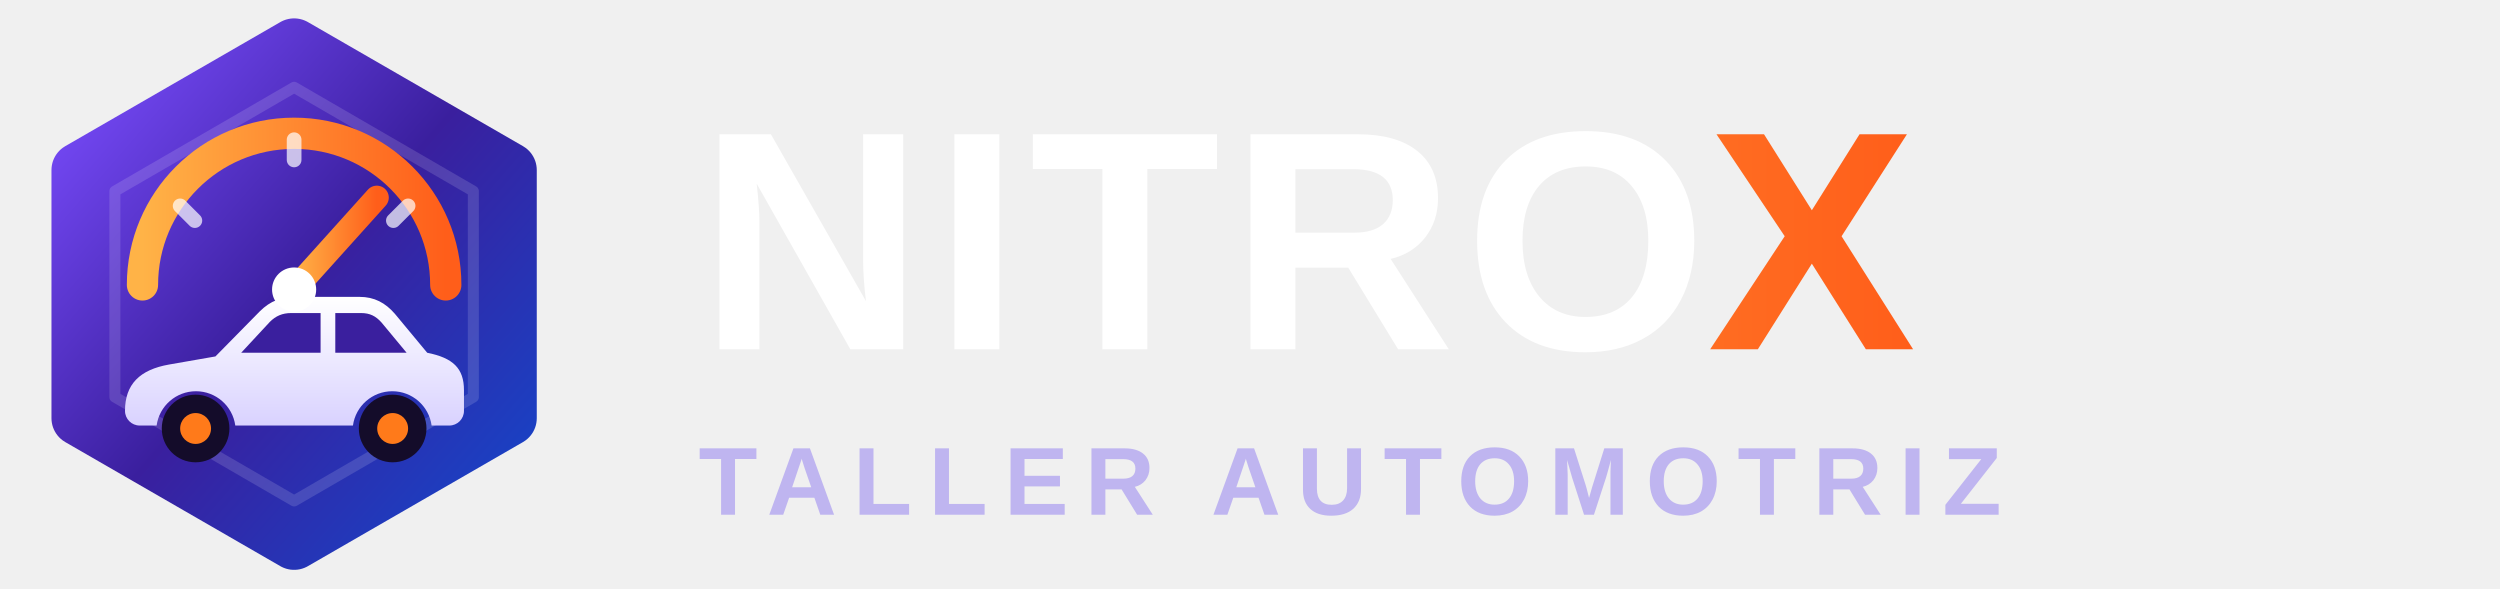
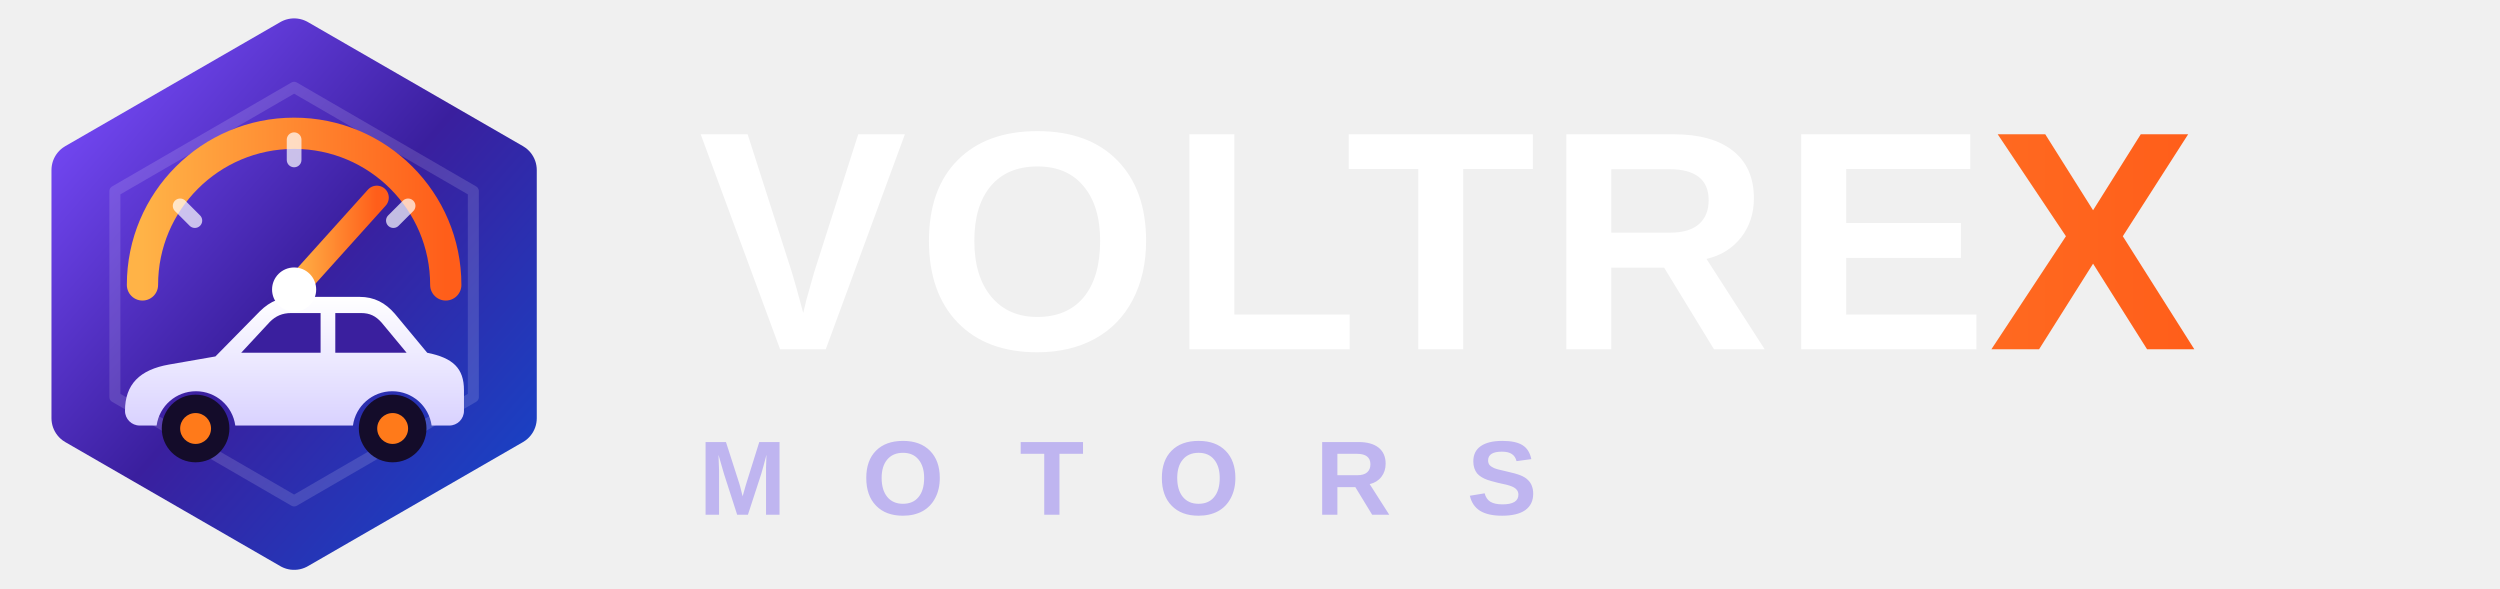
- <svg xmlns="http://www.w3.org/2000/svg" viewBox="0 0 272 64" role="img" aria-label="NITROX – Taller automotriz">
+ <svg xmlns="http://www.w3.org/2000/svg" viewBox="0 0 272 64" role="img" aria-label="VOLTREX MOTORS – Taller automotriz">
  <defs>
    <linearGradient id="lg" x1="0" y1="0" x2="1" y2="1">
      <stop offset="0" stop-color="#7b4dff" />
      <stop offset=".5" stop-color="#3a1f9e" />
      <stop offset="1" stop-color="#1546c9" />
    </linearGradient>
    <linearGradient id="ln" x1="0" y1="0" x2="1" y2="0">
      <stop offset="0" stop-color="#ffb347" />
      <stop offset="1" stop-color="#ff5e1a" />
    </linearGradient>
    <linearGradient id="lc" x1="0" y1="0" x2="0" y2="1">
      <stop offset="0" stop-color="#ffffff" />
      <stop offset="1" stop-color="#d9d2ff" />
    </linearGradient>
    <linearGradient id="tk1" x1="0" y1="0" x2="1" y2="0">
      <stop offset="0" stop-color="#ffb347" />
      <stop offset="1" stop-color="#ff5e1a" />
    </linearGradient>
  </defs>
  <path d="M32 5 55.4 18.5V45.5L32 59 8.6 45.5V18.5Z" fill="url(#lg)" stroke="url(#lg)" stroke-width="6" stroke-linejoin="round" />
  <path d="M32 9.5 51.5 20.8V43.2L32 54.5 12.5 43.2V20.8Z" fill="none" stroke="#ffffff" stroke-opacity=".14" stroke-width="1.2" stroke-linejoin="round" />
  <path d="M15.5 31A16.5 16.5 0 0 1 48.5 31" fill="none" stroke="url(#ln)" stroke-width="3.4" stroke-linecap="round" />
  <path d="M19.6 22.4l1.6 1.6M32 15.2v2.2M44.4 22.4l-1.6 1.6" stroke="#ffffff" stroke-opacity=".7" stroke-width="1.6" stroke-linecap="round" />
  <path d="M32 31.5 41 21.5" stroke="url(#ln)" stroke-width="2.6" stroke-linecap="round" />
  <g transform="translate(32 41.5) scale(.8) translate(-33 -36)">
    <path fill="url(#lc)" d="M10 40c0-3.6 2-5.6 6-6.3l6.3-1.1 6-6.1c1.5-1.5 3-2 5-2h8.6c2 0 3.5.8 4.8 2.3l4.4 5.3c3.5.7 5 2.1 5 5.1V40a2 2 0 0 1-2 2h-2.4a5.4 5.4 0 0 0-10.7 0H25a5.4 5.4 0 0 0-10.7 0H12a2 2 0 0 1-2-2z" />
    <path fill="#3a1f9e" d="M29.7 27.9c.8-.8 1.7-1.2 2.9-1.2h4v5.4H25.8zM38.6 26.7h3.5c1.2 0 2 .4 2.8 1.3l3.4 4.1h-9.7z" />
    <circle cx="19.6" cy="42.4" r="4.6" fill="#140c2a" />
    <circle cx="19.6" cy="42.4" r="2.1" fill="#ff7a1a" />
    <circle cx="46.4" cy="42.4" r="4.6" fill="#140c2a" />
    <circle cx="46.4" cy="42.4" r="2.1" fill="#ff7a1a" />
  </g>
  <circle cx="32" cy="31.5" r="2.4" fill="#ffffff" />
-   <text x="76" y="38" font-family="Arial, Helvetica, sans-serif" font-weight="800" font-size="34" letter-spacing="1" fill="#ffffff">NITRO<tspan fill="url(#tk1)">X</tspan>
+   <text x="76" y="38" font-family="Arial, Helvetica, sans-serif" font-weight="800" font-size="34" letter-spacing="1" fill="#ffffff">VOLTRE<tspan fill="url(#tk1)">X</tspan>
  </text>
-   <path d="M76 45.2h142" stroke="url(#tk1)" stroke-width="2.4" stroke-linecap="round" />
-   <text x="76" y="56" font-family="Arial, Helvetica, sans-serif" font-weight="700" font-size="10.5" letter-spacing="1.8" fill="#bfb5f0">TALLER AUTOMOTRIZ</text>
+   <path d="M76 45.2h168" stroke="url(#tk1)" stroke-width="2.4" stroke-linecap="round" />
+   <text x="76" y="56" font-family="Arial, Helvetica, sans-serif" font-weight="700" font-size="11.5" letter-spacing="8.2" fill="#bfb5f0">MOTORS</text>
</svg>
